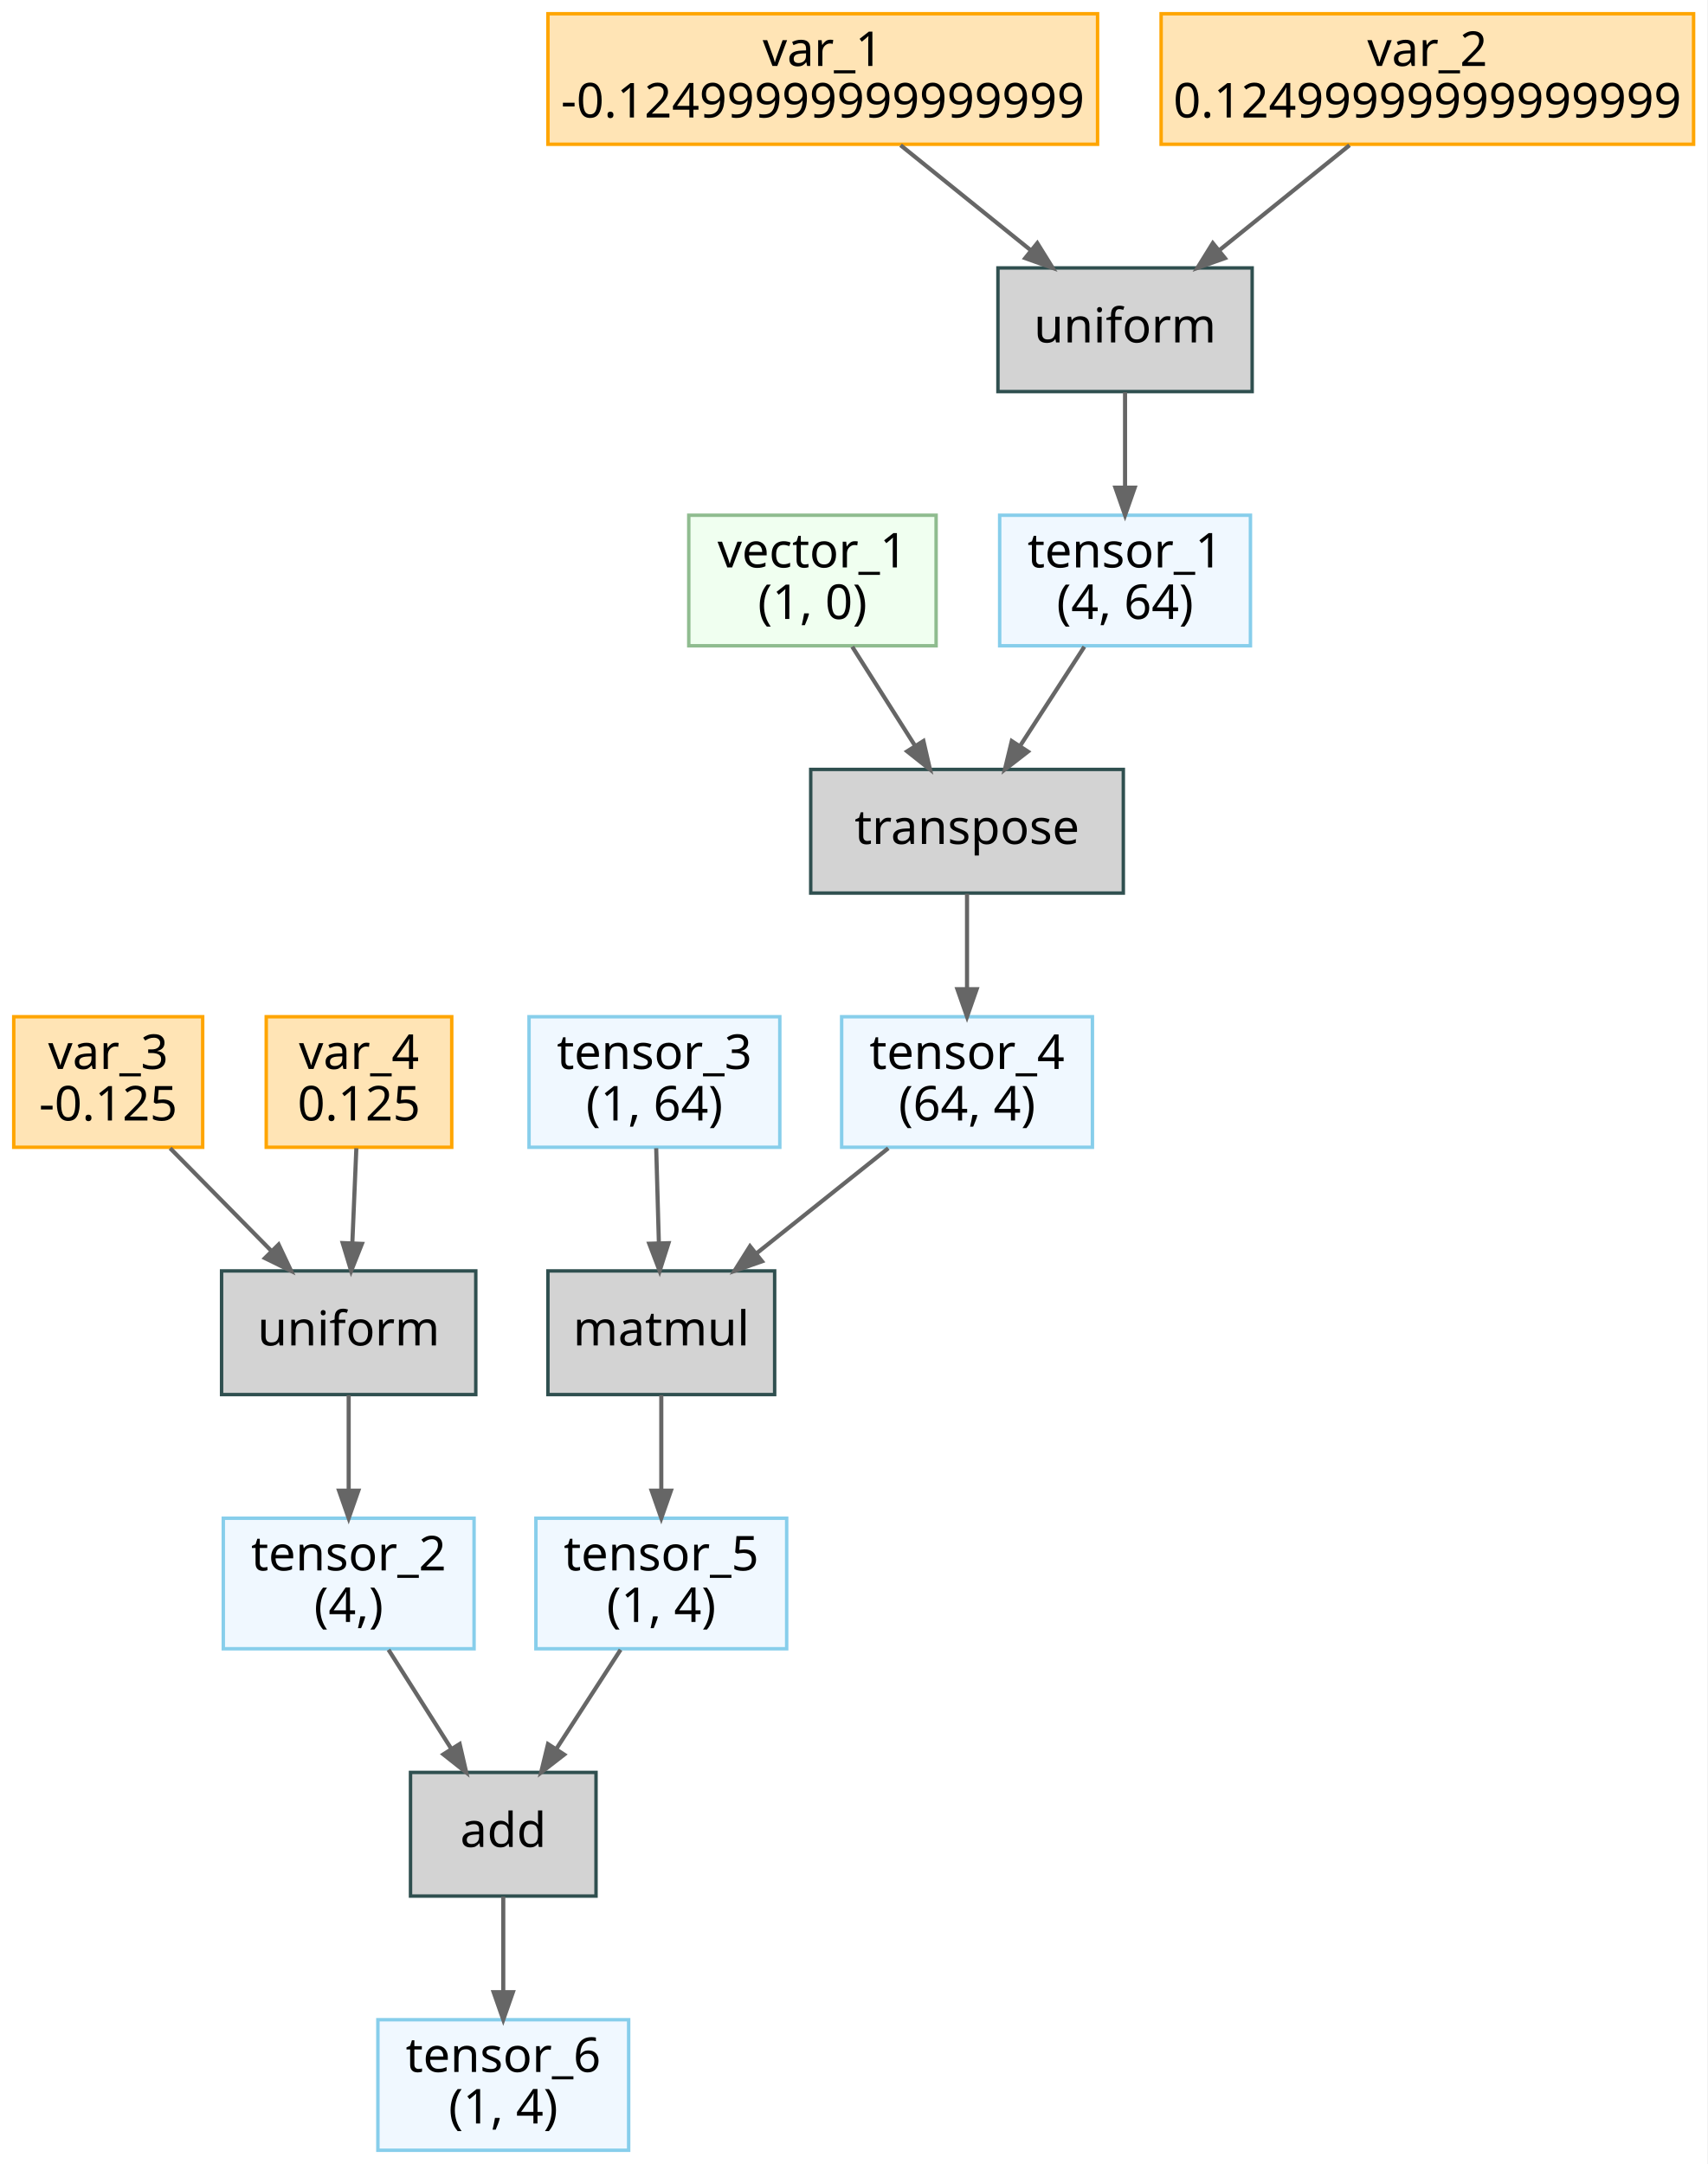
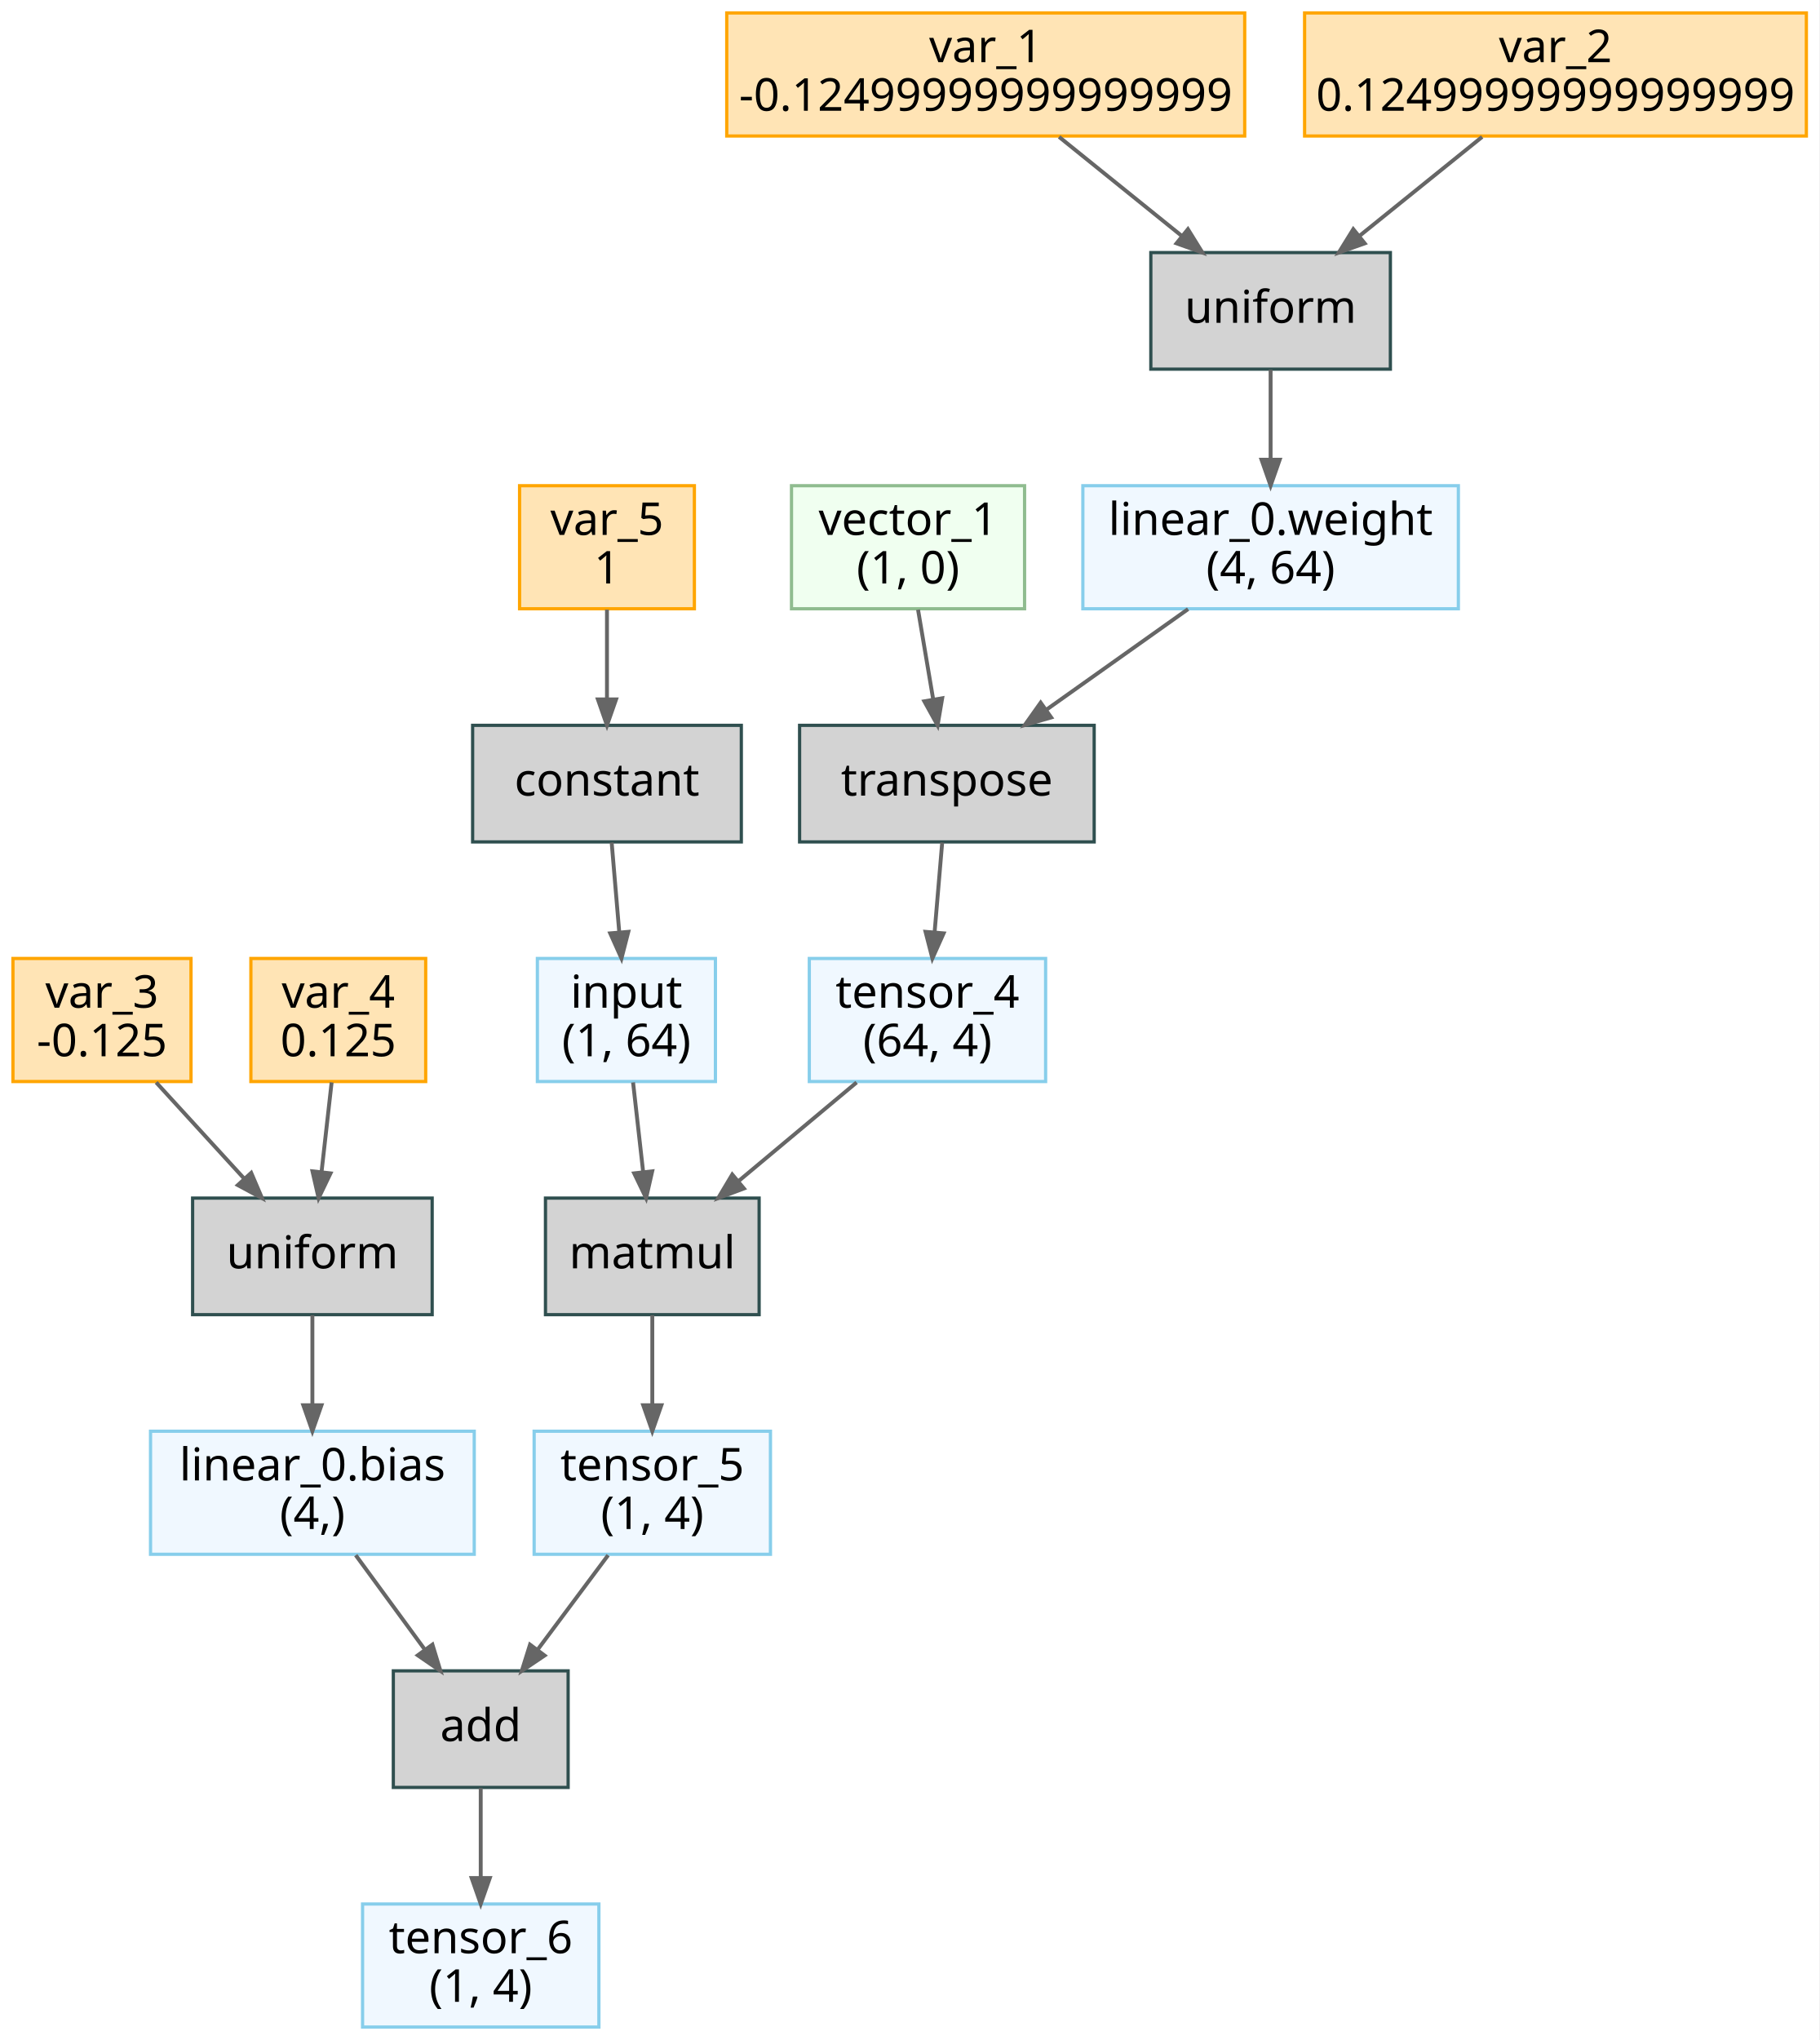
- <svg xmlns="http://www.w3.org/2000/svg" width="497pt" height="630pt" viewBox="0.00 0.00 497.00 630.00">
+ <svg xmlns="http://www.w3.org/2000/svg" width="562pt" height="630pt" viewBox="0.00 0.00 562.00 630.00">
  <g id="graph0" class="graph" transform="scale(1 1) rotate(0) translate(4 626)">
-     <polygon fill="white" stroke="transparent" points="-4,4 -4,-626 493,-626 493,4 -4,4" />
+     <polygon fill="white" stroke="transparent" points="-4,4 -4,-626 558,-626 558,4 -4,4" />
    <g id="node1" class="node">
-       <polygon fill="aliceblue" stroke="skyblue" points="360,-476 287,-476 287,-438 360,-438 360,-476" />
-       <text text-anchor="middle" x="323.5" y="-460.8" font-family="Sans-Serif" font-size="14.00">tensor_1</text>
-       <text text-anchor="middle" x="323.5" y="-445.8" font-family="Sans-Serif" font-size="14.00">(4, 64)</text>
+       <polygon fill="aliceblue" stroke="skyblue" points="446.5,-476 330.5,-476 330.5,-438 446.5,-438 446.5,-476" />
+       <text text-anchor="middle" x="388.5" y="-460.8" font-family="Sans-Serif" font-size="14.00">linear_0.weight</text>
+       <text text-anchor="middle" x="388.5" y="-445.8" font-family="Sans-Serif" font-size="14.00">(4, 64)</text>
    </g>
-     <g id="node12" class="node">
-       <polygon fill="lightgray" stroke="darkslategray" points="323,-402 232,-402 232,-366 323,-366 323,-402" />
-       <text text-anchor="middle" x="277.5" y="-380.3" font-family="Courier Bold" font-size="14.00">transpose</text>
+     <g id="node14" class="node">
+       <polygon fill="lightgray" stroke="darkslategray" points="334,-402 243,-402 243,-366 334,-366 334,-402" />
+       <text text-anchor="middle" x="288.5" y="-380.3" font-family="Courier Bold" font-size="14.00">transpose</text>
    </g>
-     <g id="edge8" class="edge">
-       <path fill="none" stroke="#666666" stroke-width="1.2" d="M311.65,-437.72C305.97,-428.94 299.08,-418.31 292.99,-408.91" />
-       <polygon fill="#666666" stroke="#666666" stroke-width="1.2" points="295.22,-407.19 288.52,-402 290.52,-410.24 295.22,-407.19" />
+     <g id="edge10" class="edge">
+       <path fill="none" stroke="#666666" stroke-width="1.2" d="M363.01,-437.9C349.68,-428.44 333.27,-416.78 319.24,-406.83" />
+       <polygon fill="#666666" stroke="#666666" stroke-width="1.2" points="320.71,-404.44 312.57,-402.09 317.47,-409 320.71,-404.44" />
    </g>
    <g id="node2" class="node">
-       <polygon fill="aliceblue" stroke="skyblue" points="134,-184 61,-184 61,-146 134,-146 134,-184" />
-       <text text-anchor="middle" x="97.5" y="-168.8" font-family="Sans-Serif" font-size="14.00">tensor_2</text>
-       <text text-anchor="middle" x="97.5" y="-153.8" font-family="Sans-Serif" font-size="14.00">(4,)</text>
+       <polygon fill="aliceblue" stroke="skyblue" points="142.5,-184 42.5,-184 42.5,-146 142.5,-146 142.5,-184" />
+       <text text-anchor="middle" x="92.5" y="-168.8" font-family="Sans-Serif" font-size="14.00">linear_0.bias</text>
+       <text text-anchor="middle" x="92.5" y="-153.8" font-family="Sans-Serif" font-size="14.00">(4,)</text>
    </g>
-     <g id="node16" class="node">
-       <polygon fill="lightgray" stroke="darkslategray" points="169.5,-110 115.5,-110 115.5,-74 169.5,-74 169.5,-110" />
-       <text text-anchor="middle" x="142.5" y="-88.3" font-family="Courier Bold" font-size="14.00">add</text>
+     <g id="node18" class="node">
+       <polygon fill="lightgray" stroke="darkslategray" points="171.5,-110 117.5,-110 117.5,-74 171.5,-74 171.5,-110" />
+       <text text-anchor="middle" x="144.5" y="-88.3" font-family="Courier Bold" font-size="14.00">add</text>
    </g>
-     <g id="edge15" class="edge">
-       <path fill="none" stroke="#666666" stroke-width="1.2" d="M109.09,-145.72C114.65,-136.94 121.39,-126.31 127.35,-116.91" />
-       <polygon fill="#666666" stroke="#666666" stroke-width="1.2" points="129.81,-118.26 131.72,-110 125.08,-115.26 129.81,-118.26" />
+     <g id="edge17" class="edge">
+       <path fill="none" stroke="#666666" stroke-width="1.2" d="M105.89,-145.72C112.38,-136.85 120.25,-126.11 127.19,-116.63" />
+       <polygon fill="#666666" stroke="#666666" stroke-width="1.2" points="129.58,-118.11 132.05,-110 125.06,-114.8 129.58,-118.11" />
    </g>
    <g id="node3" class="node">
-       <polygon fill="moccasin" stroke="orange" points="315.5,-622 155.5,-622 155.5,-584 315.5,-584 315.5,-622" />
-       <text text-anchor="middle" x="235.5" y="-606.8" font-family="Sans-Serif" font-size="14.00">var_1</text>
-       <text text-anchor="middle" x="235.5" y="-591.8" font-family="Sans-Serif" font-size="14.00">-0.12499999999999999</text>
+       <polygon fill="moccasin" stroke="orange" points="380.5,-622 220.5,-622 220.5,-584 380.5,-584 380.5,-622" />
+       <text text-anchor="middle" x="300.5" y="-606.8" font-family="Sans-Serif" font-size="14.00">var_1</text>
+       <text text-anchor="middle" x="300.5" y="-591.8" font-family="Sans-Serif" font-size="14.00">-0.12499999999999999</text>
    </g>
    <g id="node5" class="node">
-       <polygon fill="lightgray" stroke="darkslategray" points="360.5,-548 286.5,-548 286.5,-512 360.5,-512 360.5,-548" />
-       <text text-anchor="middle" x="323.5" y="-526.3" font-family="Courier Bold" font-size="14.00">uniform</text>
+       <polygon fill="lightgray" stroke="darkslategray" points="425.5,-548 351.5,-548 351.5,-512 425.5,-512 425.5,-548" />
+       <text text-anchor="middle" x="388.5" y="-526.3" font-family="Courier Bold" font-size="14.00">uniform</text>
    </g>
    <g id="edge3" class="edge">
-       <path fill="none" stroke="#666666" stroke-width="1.2" d="M258.16,-583.72C269.68,-574.42 283.77,-563.06 295.91,-553.26" />
-       <polygon fill="#666666" stroke="#666666" stroke-width="1.2" points="297.96,-555.21 302.43,-548 294.44,-550.85 297.96,-555.21" />
+       <path fill="none" stroke="#666666" stroke-width="1.2" d="M323.16,-583.72C334.68,-574.42 348.77,-563.06 360.91,-553.26" />
+       <polygon fill="#666666" stroke="#666666" stroke-width="1.2" points="362.96,-555.21 367.43,-548 359.44,-550.85 362.96,-555.21" />
    </g>
    <g id="node4" class="node">
-       <polygon fill="moccasin" stroke="orange" points="489,-622 334,-622 334,-584 489,-584 489,-622" />
-       <text text-anchor="middle" x="411.5" y="-606.8" font-family="Sans-Serif" font-size="14.00">var_2</text>
-       <text text-anchor="middle" x="411.5" y="-591.8" font-family="Sans-Serif" font-size="14.00">0.12499999999999999</text>
+       <polygon fill="moccasin" stroke="orange" points="554,-622 399,-622 399,-584 554,-584 554,-622" />
+       <text text-anchor="middle" x="476.5" y="-606.8" font-family="Sans-Serif" font-size="14.00">var_2</text>
+       <text text-anchor="middle" x="476.5" y="-591.8" font-family="Sans-Serif" font-size="14.00">0.12499999999999999</text>
    </g>
    <g id="edge4" class="edge">
-       <path fill="none" stroke="#666666" stroke-width="1.2" d="M388.84,-583.72C377.32,-574.42 363.23,-563.06 351.09,-553.26" />
-       <polygon fill="#666666" stroke="#666666" stroke-width="1.2" points="352.56,-550.85 344.57,-548 349.04,-555.21 352.56,-550.85" />
+       <path fill="none" stroke="#666666" stroke-width="1.2" d="M453.84,-583.72C442.32,-574.42 428.23,-563.06 416.09,-553.26" />
+       <polygon fill="#666666" stroke="#666666" stroke-width="1.2" points="417.56,-550.85 409.57,-548 414.04,-555.21 417.56,-550.85" />
    </g>
    <g id="edge1" class="edge">
-       <path fill="none" stroke="#666666" stroke-width="1.2" d="M323.5,-511.81C323.5,-503.52 323.5,-493.39 323.5,-484.16" />
-       <polygon fill="#666666" stroke="#666666" stroke-width="1.2" points="326.3,-484.02 323.5,-476.02 320.7,-484.02 326.3,-484.02" />
+       <path fill="none" stroke="#666666" stroke-width="1.2" d="M388.5,-511.81C388.5,-503.52 388.5,-493.39 388.5,-484.16" />
+       <polygon fill="#666666" stroke="#666666" stroke-width="1.2" points="391.3,-484.02 388.5,-476.02 385.7,-484.02 391.3,-484.02" />
    </g>
    <g id="node6" class="node">
      <polygon fill="moccasin" stroke="orange" points="55,-330 0,-330 0,-292 55,-292 55,-330" />
      <text text-anchor="middle" x="27.5" y="-314.8" font-family="Sans-Serif" font-size="14.00">var_3</text>
      <text text-anchor="middle" x="27.5" y="-299.8" font-family="Sans-Serif" font-size="14.00">-0.125</text>
    </g>
    <g id="node8" class="node">
-       <polygon fill="lightgray" stroke="darkslategray" points="134.5,-256 60.5,-256 60.5,-220 134.5,-220 134.5,-256" />
-       <text text-anchor="middle" x="97.5" y="-234.3" font-family="Courier Bold" font-size="14.00">uniform</text>
+       <polygon fill="lightgray" stroke="darkslategray" points="129.5,-256 55.5,-256 55.5,-220 129.5,-220 129.5,-256" />
+       <text text-anchor="middle" x="92.5" y="-234.3" font-family="Courier Bold" font-size="14.00">uniform</text>
    </g>
    <g id="edge5" class="edge">
-       <path fill="none" stroke="#666666" stroke-width="1.2" d="M45.53,-291.72C54.52,-282.6 65.48,-271.48 75.01,-261.81" />
-       <polygon fill="#666666" stroke="#666666" stroke-width="1.2" points="77.11,-263.67 80.74,-256 73.13,-259.73 77.11,-263.67" />
+       <path fill="none" stroke="#666666" stroke-width="1.2" d="M44.24,-291.72C52.51,-282.68 62.57,-271.69 71.37,-262.08" />
+       <polygon fill="#666666" stroke="#666666" stroke-width="1.2" points="73.6,-263.79 76.93,-256 69.47,-260.01 73.6,-263.79" />
    </g>
    <g id="node7" class="node">
      <polygon fill="moccasin" stroke="orange" points="127.5,-330 73.5,-330 73.5,-292 127.5,-292 127.5,-330" />
      <text text-anchor="middle" x="100.5" y="-314.8" font-family="Sans-Serif" font-size="14.00">var_4</text>
      <text text-anchor="middle" x="100.5" y="-299.8" font-family="Sans-Serif" font-size="14.00">0.125</text>
    </g>
    <g id="edge6" class="edge">
-       <path fill="none" stroke="#666666" stroke-width="1.2" d="M99.73,-291.72C99.37,-283.29 98.94,-273.15 98.56,-264.02" />
-       <polygon fill="#666666" stroke="#666666" stroke-width="1.2" points="101.35,-263.88 98.22,-256 95.76,-264.11 101.35,-263.88" />
+       <path fill="none" stroke="#666666" stroke-width="1.2" d="M98.44,-291.72C97.49,-283.29 96.35,-273.15 95.32,-264.02" />
+       <polygon fill="#666666" stroke="#666666" stroke-width="1.2" points="98.09,-263.64 94.42,-256 92.53,-264.27 98.09,-263.64" />
    </g>
    <g id="edge2" class="edge">
-       <path fill="none" stroke="#666666" stroke-width="1.2" d="M97.5,-219.81C97.5,-211.52 97.5,-201.39 97.5,-192.16" />
-       <polygon fill="#666666" stroke="#666666" stroke-width="1.2" points="100.3,-192.02 97.5,-184.02 94.7,-192.02 100.3,-192.02" />
+       <path fill="none" stroke="#666666" stroke-width="1.2" d="M92.5,-219.81C92.5,-211.52 92.5,-201.39 92.5,-192.16" />
+       <polygon fill="#666666" stroke="#666666" stroke-width="1.2" points="95.3,-192.02 92.5,-184.02 89.7,-192.02 95.3,-192.02" />
    </g>
    <g id="node9" class="node">
-       <polygon fill="aliceblue" stroke="skyblue" points="223,-330 150,-330 150,-292 223,-292 223,-330" />
-       <text text-anchor="middle" x="186.5" y="-314.8" font-family="Sans-Serif" font-size="14.00">tensor_3</text>
-       <text text-anchor="middle" x="186.5" y="-299.8" font-family="Sans-Serif" font-size="14.00">(1, 64)</text>
+       <polygon fill="aliceblue" stroke="skyblue" points="217,-330 162,-330 162,-292 217,-292 217,-330" />
+       <text text-anchor="middle" x="189.5" y="-314.8" font-family="Sans-Serif" font-size="14.00">input</text>
+       <text text-anchor="middle" x="189.5" y="-299.8" font-family="Sans-Serif" font-size="14.00">(1, 64)</text>
    </g>
-     <g id="node14" class="node">
-       <polygon fill="lightgray" stroke="darkslategray" points="221.5,-256 155.5,-256 155.5,-220 221.5,-220 221.5,-256" />
-       <text text-anchor="middle" x="188.5" y="-234.3" font-family="Courier Bold" font-size="14.00">matmul</text>
+     <g id="node16" class="node">
+       <polygon fill="lightgray" stroke="darkslategray" points="230.5,-256 164.5,-256 164.5,-220 230.5,-220 230.5,-256" />
+       <text text-anchor="middle" x="197.5" y="-234.3" font-family="Courier Bold" font-size="14.00">matmul</text>
+     </g>
+     <g id="edge13" class="edge">
+       <path fill="none" stroke="#666666" stroke-width="1.2" d="M191.56,-291.72C192.51,-283.29 193.65,-273.15 194.68,-264.02" />
+       <polygon fill="#666666" stroke="#666666" stroke-width="1.2" points="197.47,-264.27 195.58,-256 191.91,-263.64 197.47,-264.27" />
+     </g>
+     <g id="node10" class="node">
+       <polygon fill="lightgray" stroke="darkslategray" points="225,-402 142,-402 142,-366 225,-366 225,-402" />
+       <text text-anchor="middle" x="183.5" y="-380.3" font-family="Courier Bold" font-size="14.00">constant</text>
+     </g>
+     <g id="edge7" class="edge">
+       <path fill="none" stroke="#666666" stroke-width="1.2" d="M184.95,-365.81C185.65,-357.52 186.51,-347.39 187.29,-338.16" />
+       <polygon fill="#666666" stroke="#666666" stroke-width="1.2" points="190.09,-338.23 187.98,-330.02 184.51,-337.76 190.09,-338.23" />
+     </g>
+     <g id="node11" class="node">
+       <polygon fill="moccasin" stroke="orange" points="210.5,-476 156.5,-476 156.5,-438 210.5,-438 210.5,-476" />
+       <text text-anchor="middle" x="183.5" y="-460.8" font-family="Sans-Serif" font-size="14.00">var_5</text>
+       <text text-anchor="middle" x="183.5" y="-445.8" font-family="Sans-Serif" font-size="14.00">1</text>
+     </g>
+     <g id="edge8" class="edge">
+       <path fill="none" stroke="#666666" stroke-width="1.2" d="M183.5,-437.72C183.5,-429.29 183.5,-419.15 183.5,-410.02" />
+       <polygon fill="#666666" stroke="#666666" stroke-width="1.2" points="186.3,-410 183.5,-402 180.7,-410 186.3,-410" />
+     </g>
+     <g id="node12" class="node">
+       <polygon fill="aliceblue" stroke="skyblue" points="319,-330 246,-330 246,-292 319,-292 319,-330" />
+       <text text-anchor="middle" x="282.5" y="-314.8" font-family="Sans-Serif" font-size="14.00">tensor_4</text>
+       <text text-anchor="middle" x="282.5" y="-299.8" font-family="Sans-Serif" font-size="14.00">(64, 4)</text>
+     </g>
+     <g id="edge14" class="edge">
+       <path fill="none" stroke="#666666" stroke-width="1.2" d="M260.61,-291.72C249.49,-282.42 235.88,-271.06 224.15,-261.26" />
+       <polygon fill="#666666" stroke="#666666" stroke-width="1.2" points="225.79,-258.98 217.86,-256 222.2,-263.28 225.79,-258.98" />
+     </g>
+     <g id="node13" class="node">
+       <polygon fill="honeydew" stroke="darkseagreen" points="312.5,-476 240.5,-476 240.5,-438 312.5,-438 312.5,-476" />
+       <text text-anchor="middle" x="276.5" y="-460.8" font-family="Sans-Serif" font-size="14.00">vector_1</text>
+       <text text-anchor="middle" x="276.5" y="-445.8" font-family="Sans-Serif" font-size="14.00">(1, 0)</text>
    </g>
    <g id="edge11" class="edge">
-       <path fill="none" stroke="#666666" stroke-width="1.2" d="M187.02,-291.72C187.25,-283.29 187.54,-273.15 187.8,-264.02" />
-       <polygon fill="#666666" stroke="#666666" stroke-width="1.2" points="190.59,-264.08 188.02,-256 185,-263.92 190.59,-264.08" />
+       <path fill="none" stroke="#666666" stroke-width="1.2" d="M279.59,-437.72C281.02,-429.29 282.73,-419.15 284.27,-410.02" />
+       <polygon fill="#666666" stroke="#666666" stroke-width="1.2" points="287.05,-410.36 285.63,-402 281.53,-409.42 287.05,-410.36" />
    </g>
-     <g id="node10" class="node">
-       <polygon fill="aliceblue" stroke="skyblue" points="314,-330 241,-330 241,-292 314,-292 314,-330" />
-       <text text-anchor="middle" x="277.5" y="-314.8" font-family="Sans-Serif" font-size="14.00">tensor_4</text>
-       <text text-anchor="middle" x="277.5" y="-299.8" font-family="Sans-Serif" font-size="14.00">(64, 4)</text>
+     <g id="edge9" class="edge">
+       <path fill="none" stroke="#666666" stroke-width="1.2" d="M287.05,-365.81C286.35,-357.52 285.49,-347.39 284.71,-338.16" />
+       <polygon fill="#666666" stroke="#666666" stroke-width="1.2" points="287.49,-337.76 284.02,-330.02 281.91,-338.23 287.49,-337.76" />
+     </g>
+     <g id="node15" class="node">
+       <polygon fill="aliceblue" stroke="skyblue" points="234,-184 161,-184 161,-146 234,-146 234,-184" />
+       <text text-anchor="middle" x="197.5" y="-168.8" font-family="Sans-Serif" font-size="14.00">tensor_5</text>
+       <text text-anchor="middle" x="197.5" y="-153.8" font-family="Sans-Serif" font-size="14.00">(1, 4)</text>
+     </g>
+     <g id="edge16" class="edge">
+       <path fill="none" stroke="#666666" stroke-width="1.2" d="M183.85,-145.72C177.24,-136.85 169.21,-126.11 162.14,-116.63" />
+       <polygon fill="#666666" stroke="#666666" stroke-width="1.2" points="164.22,-114.74 157.19,-110 159.73,-118.09 164.22,-114.74" />
    </g>
    <g id="edge12" class="edge">
-       <path fill="none" stroke="#666666" stroke-width="1.2" d="M254.58,-291.72C242.93,-282.42 228.69,-271.06 216.41,-261.26" />
-       <polygon fill="#666666" stroke="#666666" stroke-width="1.2" points="217.81,-258.8 209.81,-256 214.32,-263.18 217.81,-258.8" />
+       <path fill="none" stroke="#666666" stroke-width="1.2" d="M197.5,-219.81C197.5,-211.52 197.5,-201.39 197.5,-192.16" />
+       <polygon fill="#666666" stroke="#666666" stroke-width="1.2" points="200.3,-192.02 197.5,-184.02 194.7,-192.02 200.3,-192.02" />
    </g>
-     <g id="node11" class="node">
-       <polygon fill="honeydew" stroke="darkseagreen" points="268.5,-476 196.5,-476 196.5,-438 268.5,-438 268.5,-476" />
-       <text text-anchor="middle" x="232.5" y="-460.8" font-family="Sans-Serif" font-size="14.00">vector_1</text>
-       <text text-anchor="middle" x="232.5" y="-445.8" font-family="Sans-Serif" font-size="14.00">(1, 0)</text>
+     <g id="node17" class="node">
+       <polygon fill="aliceblue" stroke="skyblue" points="181,-38 108,-38 108,0 181,0 181,-38" />
+       <text text-anchor="middle" x="144.5" y="-22.8" font-family="Sans-Serif" font-size="14.00">tensor_6</text>
+       <text text-anchor="middle" x="144.5" y="-7.8" font-family="Sans-Serif" font-size="14.00">(1, 4)</text>
    </g>
-     <g id="edge9" class="edge">
-       <path fill="none" stroke="#666666" stroke-width="1.2" d="M244.09,-437.72C249.65,-428.94 256.39,-418.31 262.35,-408.91" />
-       <polygon fill="#666666" stroke="#666666" stroke-width="1.2" points="264.81,-410.26 266.72,-402 260.08,-407.26 264.81,-410.26" />
-     </g>
-     <g id="edge7" class="edge">
-       <path fill="none" stroke="#666666" stroke-width="1.2" d="M277.5,-365.81C277.5,-357.52 277.5,-347.39 277.5,-338.16" />
-       <polygon fill="#666666" stroke="#666666" stroke-width="1.2" points="280.3,-338.02 277.5,-330.02 274.7,-338.02 280.3,-338.02" />
-     </g>
-     <g id="node13" class="node">
-       <polygon fill="aliceblue" stroke="skyblue" points="225,-184 152,-184 152,-146 225,-146 225,-184" />
-       <text text-anchor="middle" x="188.5" y="-168.8" font-family="Sans-Serif" font-size="14.00">tensor_5</text>
-       <text text-anchor="middle" x="188.5" y="-153.8" font-family="Sans-Serif" font-size="14.00">(1, 4)</text>
-     </g>
-     <g id="edge14" class="edge">
-       <path fill="none" stroke="#666666" stroke-width="1.2" d="M176.65,-145.72C170.97,-136.94 164.08,-126.31 157.99,-116.91" />
-       <polygon fill="#666666" stroke="#666666" stroke-width="1.2" points="160.22,-115.19 153.52,-110 155.52,-118.24 160.22,-115.19" />
-     </g>
-     <g id="edge10" class="edge">
-       <path fill="none" stroke="#666666" stroke-width="1.2" d="M188.5,-219.81C188.5,-211.52 188.5,-201.39 188.5,-192.16" />
-       <polygon fill="#666666" stroke="#666666" stroke-width="1.2" points="191.3,-192.02 188.5,-184.02 185.7,-192.02 191.3,-192.02" />
-     </g>
-     <g id="node15" class="node">
-       <polygon fill="aliceblue" stroke="skyblue" points="179,-38 106,-38 106,0 179,0 179,-38" />
-       <text text-anchor="middle" x="142.5" y="-22.8" font-family="Sans-Serif" font-size="14.00">tensor_6</text>
-       <text text-anchor="middle" x="142.5" y="-7.8" font-family="Sans-Serif" font-size="14.00">(1, 4)</text>
-     </g>
-     <g id="edge13" class="edge">
-       <path fill="none" stroke="#666666" stroke-width="1.2" d="M142.5,-73.81C142.5,-65.52 142.5,-55.39 142.5,-46.16" />
-       <polygon fill="#666666" stroke="#666666" stroke-width="1.2" points="145.3,-46.02 142.5,-38.02 139.7,-46.02 145.3,-46.02" />
+     <g id="edge15" class="edge">
+       <path fill="none" stroke="#666666" stroke-width="1.2" d="M144.5,-73.81C144.5,-65.52 144.5,-55.39 144.5,-46.16" />
+       <polygon fill="#666666" stroke="#666666" stroke-width="1.2" points="147.3,-46.02 144.5,-38.02 141.7,-46.02 147.3,-46.02" />
    </g>
  </g>
</svg>
